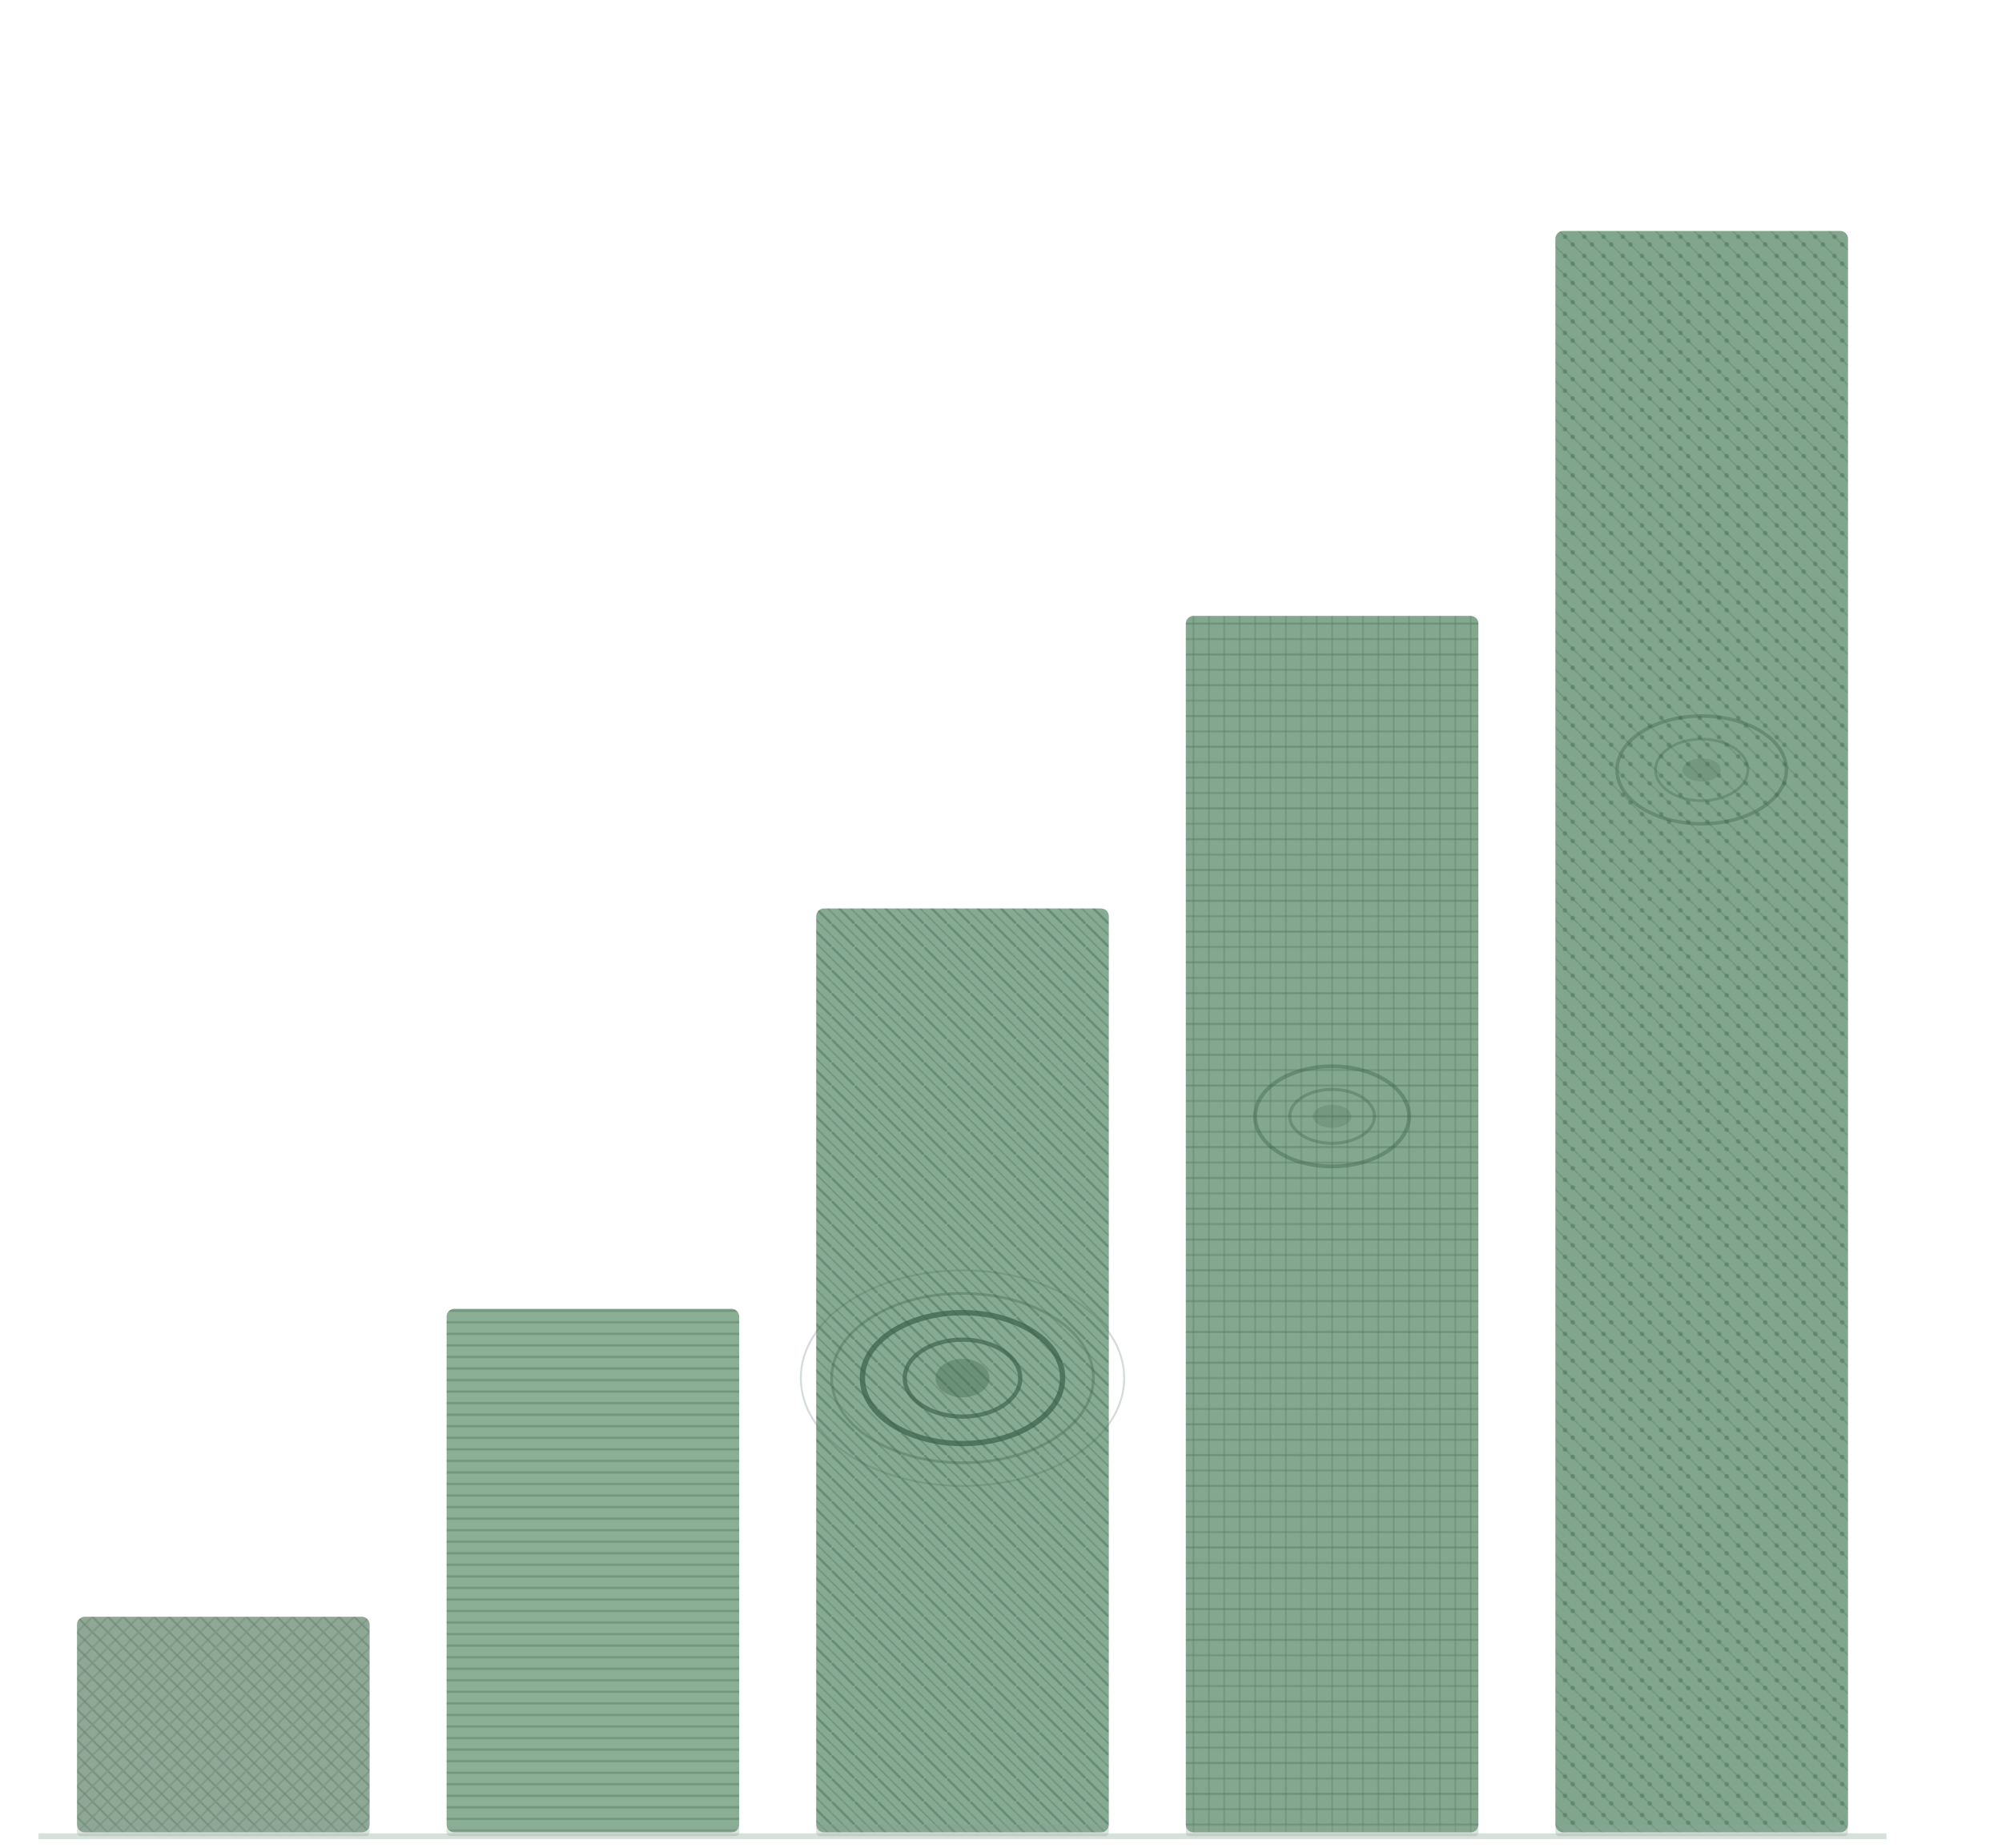
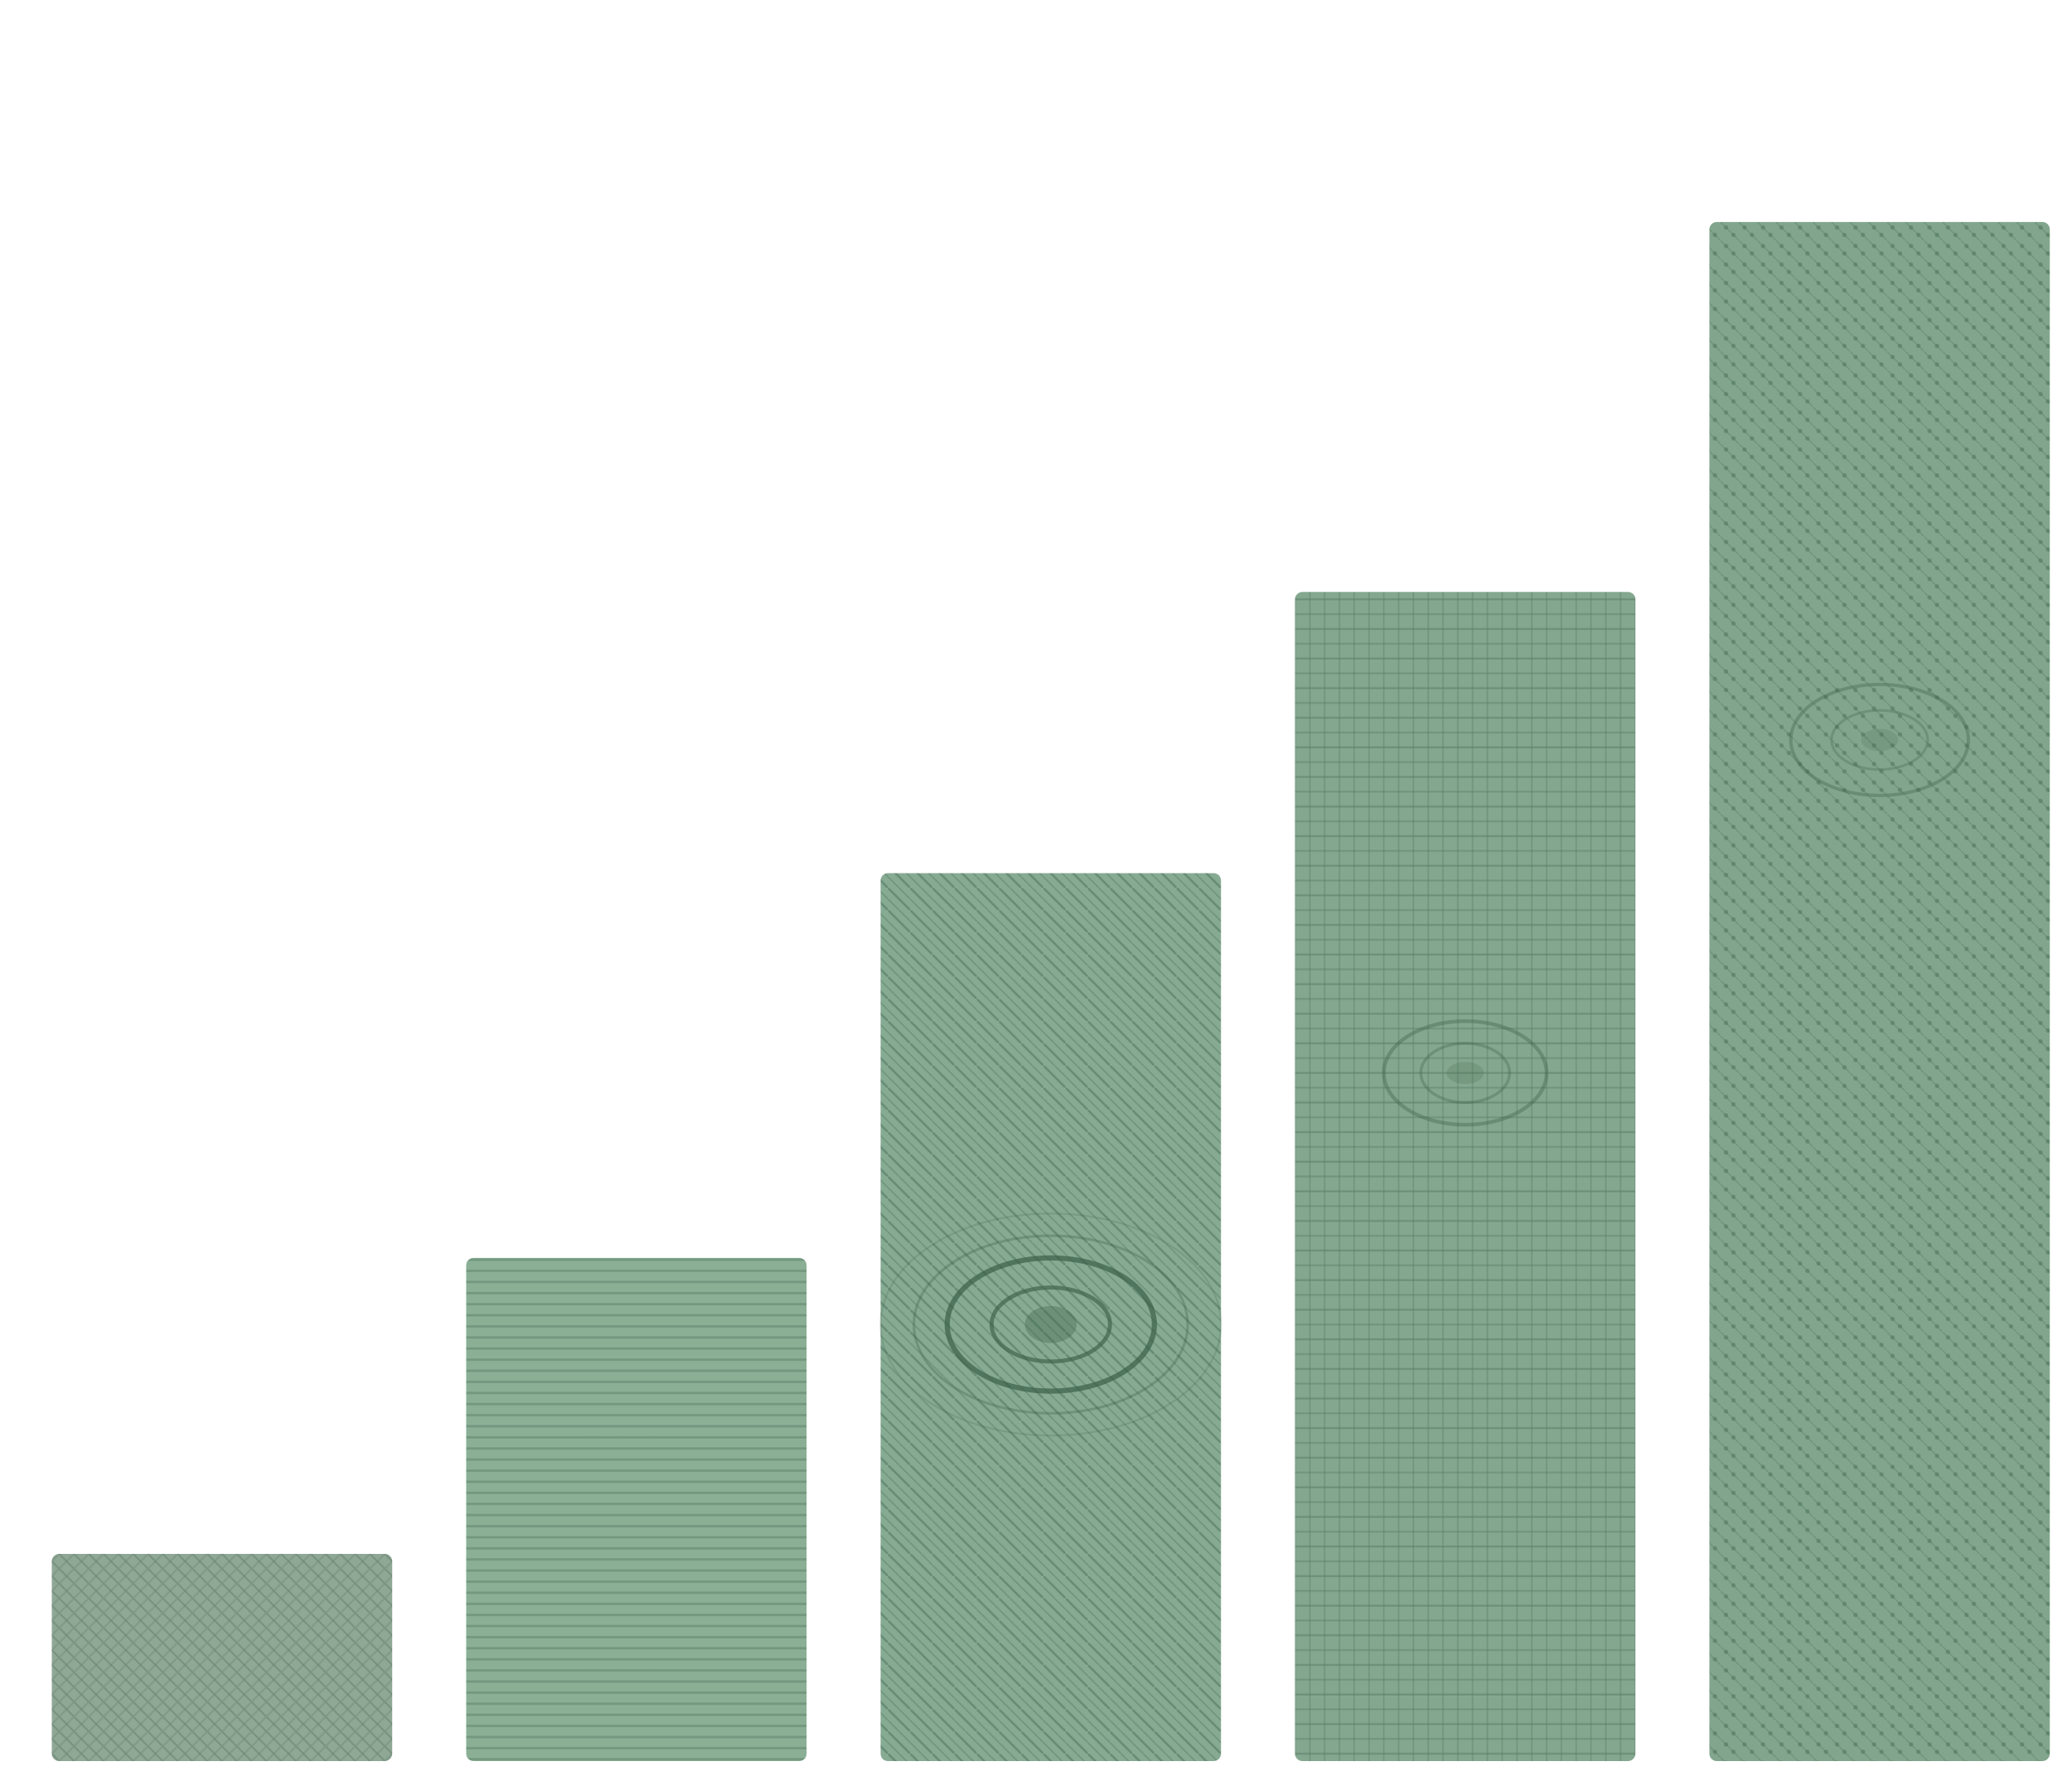
- <svg xmlns="http://www.w3.org/2000/svg" viewBox="0 0 520 480" fill="none">
+ <svg xmlns="http://www.w3.org/2000/svg" viewBox="0 0 560 480" fill="none">
  <defs>
    <pattern id="hatch" patternUnits="userSpaceOnUse" width="4" height="4">
      <rect width="4" height="4" fill="#8FA896" />
      <line x1="0" y1="0" x2="4" y2="4" stroke="#6B8472" stroke-width="0.5" opacity="0.6" />
      <line x1="4" y1="0" x2="0" y2="4" stroke="#6B8472" stroke-width="0.5" opacity="0.4" />
    </pattern>
    <pattern id="engrave" patternUnits="userSpaceOnUse" width="3" height="3">
      <rect width="3" height="3" fill="#8AAF95" />
      <line x1="0" y1="1.5" x2="3" y2="1.5" stroke="#5C8068" stroke-width="0.6" opacity="0.5" />
    </pattern>
    <pattern id="thread" patternUnits="userSpaceOnUse" width="6" height="6">
      <rect width="6" height="6" fill="#87AA92" />
      <line x1="0" y1="0" x2="6" y2="6" stroke="#4E7560" stroke-width="0.6" opacity="0.55" />
      <line x1="0" y1="3" x2="3" y2="6" stroke="#4E7560" stroke-width="0.4" opacity="0.4" />
      <line x1="3" y1="0" x2="6" y2="3" stroke="#4E7560" stroke-width="0.4" opacity="0.4" />
    </pattern>
    <pattern id="grid" patternUnits="userSpaceOnUse" width="8" height="8">
      <rect width="8" height="8" fill="#84A88F" />
      <line x1="0" y1="2" x2="8" y2="2" stroke="#567A62" stroke-width="0.5" opacity="0.5" />
      <line x1="0" y1="6" x2="8" y2="6" stroke="#567A62" stroke-width="0.5" opacity="0.4" />
      <line x1="2" y1="0" x2="2" y2="8" stroke="#567A62" stroke-width="0.4" opacity="0.4" />
      <line x1="6" y1="0" x2="6" y2="8" stroke="#567A62" stroke-width="0.4" opacity="0.4" />
    </pattern>
    <pattern id="stipple" patternUnits="userSpaceOnUse" width="5" height="5">
      <rect width="5" height="5" fill="#82A68D" />
      <circle cx="1.5" cy="1.5" r="0.6" fill="#4A7358" opacity="0.5" />
      <circle cx="3.5" cy="3.5" r="0.6" fill="#4A7358" opacity="0.5" />
      <line x1="0" y1="0" x2="5" y2="5" stroke="#4A7358" stroke-width="0.4" opacity="0.3" />
    </pattern>
  </defs>
-   <rect x="20" y="420" width="76" height="56" fill="url(#hatch)" rx="2" />
-   <rect x="116" y="340" width="76" height="136" fill="url(#engrave)" rx="2" />
-   <rect x="212" y="236" width="76" height="240" fill="url(#thread)" rx="2" />
-   <ellipse cx="250" cy="358" rx="26" ry="17" fill="none" stroke="#3A6048" stroke-width="1.4" opacity="0.7" />
-   <ellipse cx="250" cy="358" rx="15" ry="10" fill="none" stroke="#3A6048" stroke-width="1.1" opacity="0.65" />
-   <ellipse cx="250" cy="358" rx="7" ry="5" fill="#3A6048" opacity="0.35" />
-   <ellipse cx="250" cy="358" rx="34" ry="22" fill="none" stroke="#3A6048" stroke-width="0.7" opacity="0.35" />
-   <ellipse cx="250" cy="358" rx="42" ry="28" fill="none" stroke="#3A6048" stroke-width="0.5" opacity="0.22" />
-   <rect x="308" y="160" width="76" height="316" fill="url(#grid)" rx="2" />
-   <ellipse cx="346" cy="290" rx="20" ry="13" fill="none" stroke="#3A6048" stroke-width="1" opacity="0.40" />
-   <ellipse cx="346" cy="290" rx="11" ry="7" fill="none" stroke="#3A6048" stroke-width="0.8" opacity="0.35" />
-   <ellipse cx="346" cy="290" rx="5" ry="3" fill="#3A6048" opacity="0.22" />
-   <rect x="404" y="60" width="76" height="416" fill="url(#stipple)" rx="2" />
-   <ellipse cx="442" cy="200" rx="22" ry="14" fill="none" stroke="#3A6048" stroke-width="0.9" opacity="0.38" />
-   <ellipse cx="442" cy="200" rx="12" ry="8" fill="none" stroke="#3A6048" stroke-width="0.7" opacity="0.32" />
-   <ellipse cx="442" cy="200" rx="5" ry="3" fill="#3A6048" opacity="0.20" />
-   <line x1="10" y1="477" x2="490" y2="477" stroke="#9BB5A5" stroke-width="1.5" opacity="0.4" />
-   <rect x="20" y="474" width="76" height="3" fill="#8AA095" rx="1" opacity="0.3" />
-   <rect x="116" y="474" width="76" height="3" fill="#8AA095" rx="1" opacity="0.3" />
-   <rect x="212" y="474" width="76" height="3" fill="#8AA095" rx="1" opacity="0.3" />
-   <rect x="308" y="474" width="76" height="3" fill="#8AA095" rx="1" opacity="0.3" />
-   <rect x="404" y="474" width="76" height="3" fill="#8AA095" rx="1" opacity="0.3" />
+   <rect x="14" y="420" width="92" height="56" fill="url(#hatch)" rx="2" />
+   <rect x="126" y="340" width="92" height="136" fill="url(#engrave)" rx="2" />
+   <rect x="238" y="236" width="92" height="240" fill="url(#thread)" rx="2" />
+   <ellipse cx="284" cy="358" rx="28" ry="18" fill="none" stroke="#3A6048" stroke-width="1.4" opacity="0.7" />
+   <ellipse cx="284" cy="358" rx="16" ry="10" fill="none" stroke="#3A6048" stroke-width="1.1" opacity="0.65" />
+   <ellipse cx="284" cy="358" rx="7" ry="5" fill="#3A6048" opacity="0.35" />
+   <ellipse cx="284" cy="358" rx="37" ry="24" fill="none" stroke="#3A6048" stroke-width="0.7" opacity="0.32" />
+   <ellipse cx="284" cy="358" rx="46" ry="30" fill="none" stroke="#3A6048" stroke-width="0.5" opacity="0.20" />
+   <rect x="350" y="160" width="92" height="316" fill="url(#grid)" rx="2" />
+   <ellipse cx="396" cy="290" rx="22" ry="14" fill="none" stroke="#3A6048" stroke-width="1" opacity="0.38" />
+   <ellipse cx="396" cy="290" rx="12" ry="8" fill="none" stroke="#3A6048" stroke-width="0.8" opacity="0.32" />
+   <ellipse cx="396" cy="290" rx="5" ry="3" fill="#3A6048" opacity="0.20" />
+   <rect x="462" y="60" width="92" height="416" fill="url(#stipple)" rx="2" />
+   <ellipse cx="508" cy="200" rx="24" ry="15" fill="none" stroke="#3A6048" stroke-width="0.9" opacity="0.36" />
+   <ellipse cx="508" cy="200" rx="13" ry="8" fill="none" stroke="#3A6048" stroke-width="0.7" opacity="0.30" />
+   <ellipse cx="508" cy="200" rx="5" ry="3" fill="#3A6048" opacity="0.18" />
</svg>
